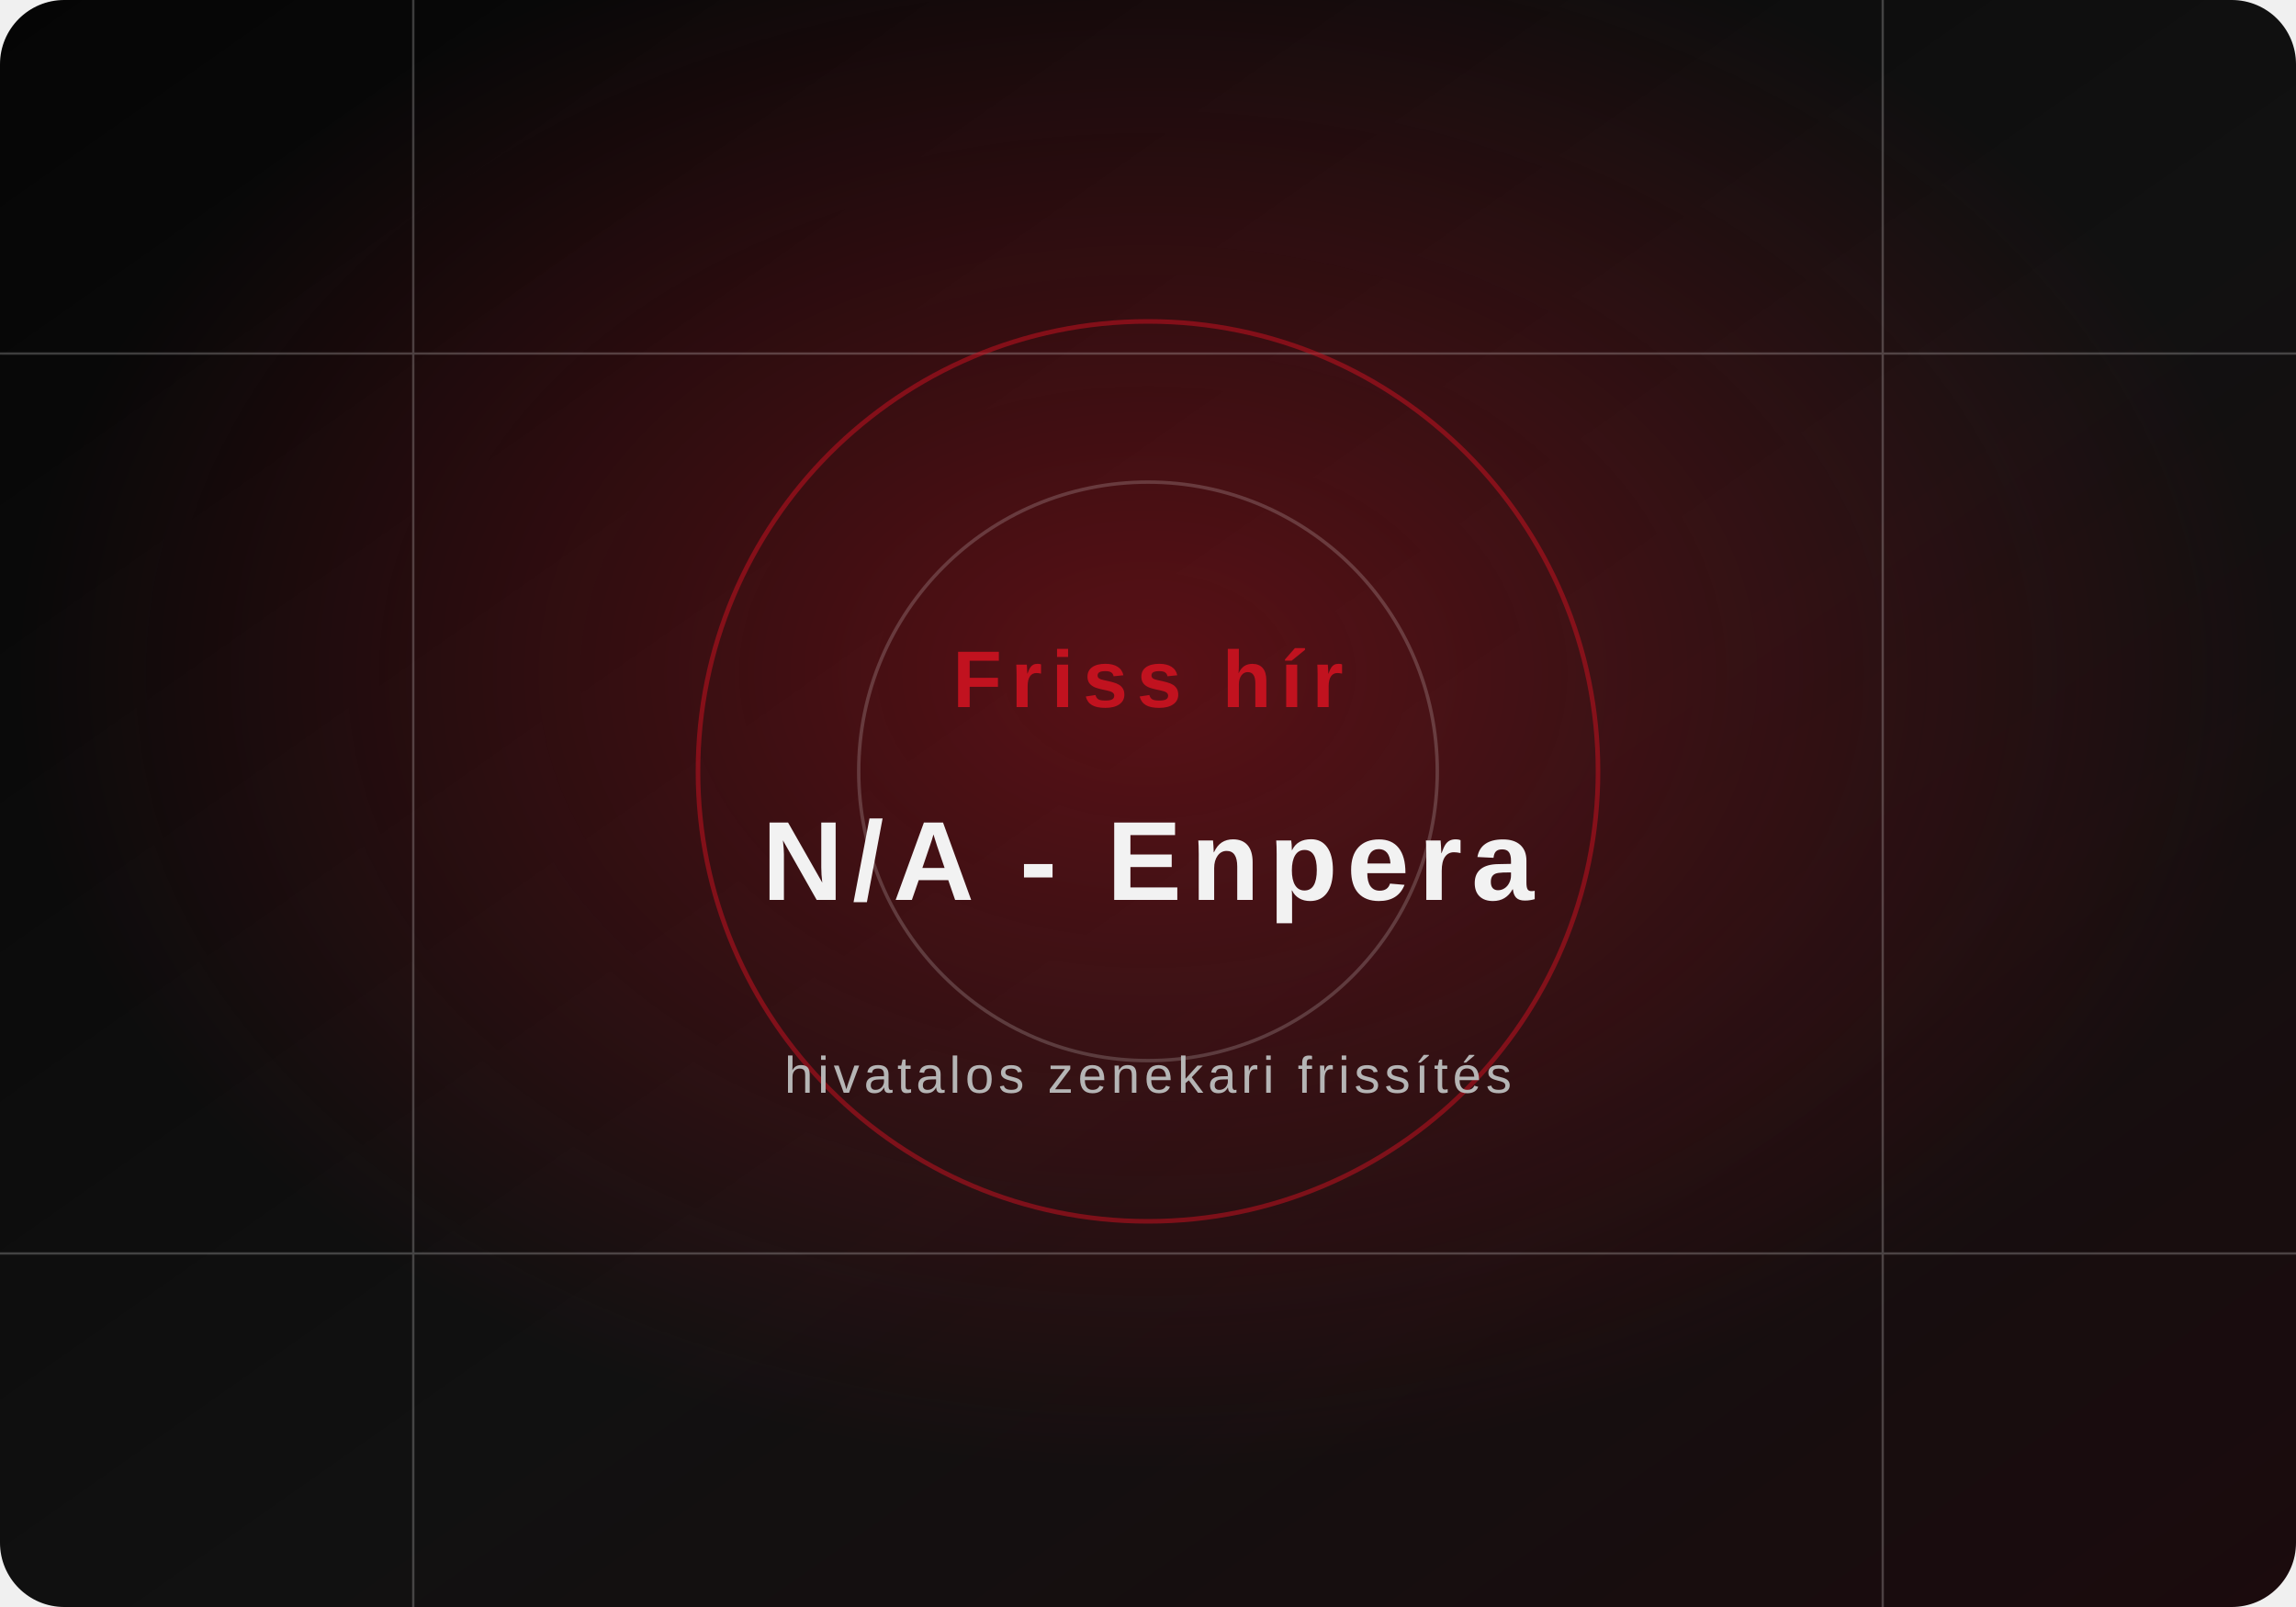
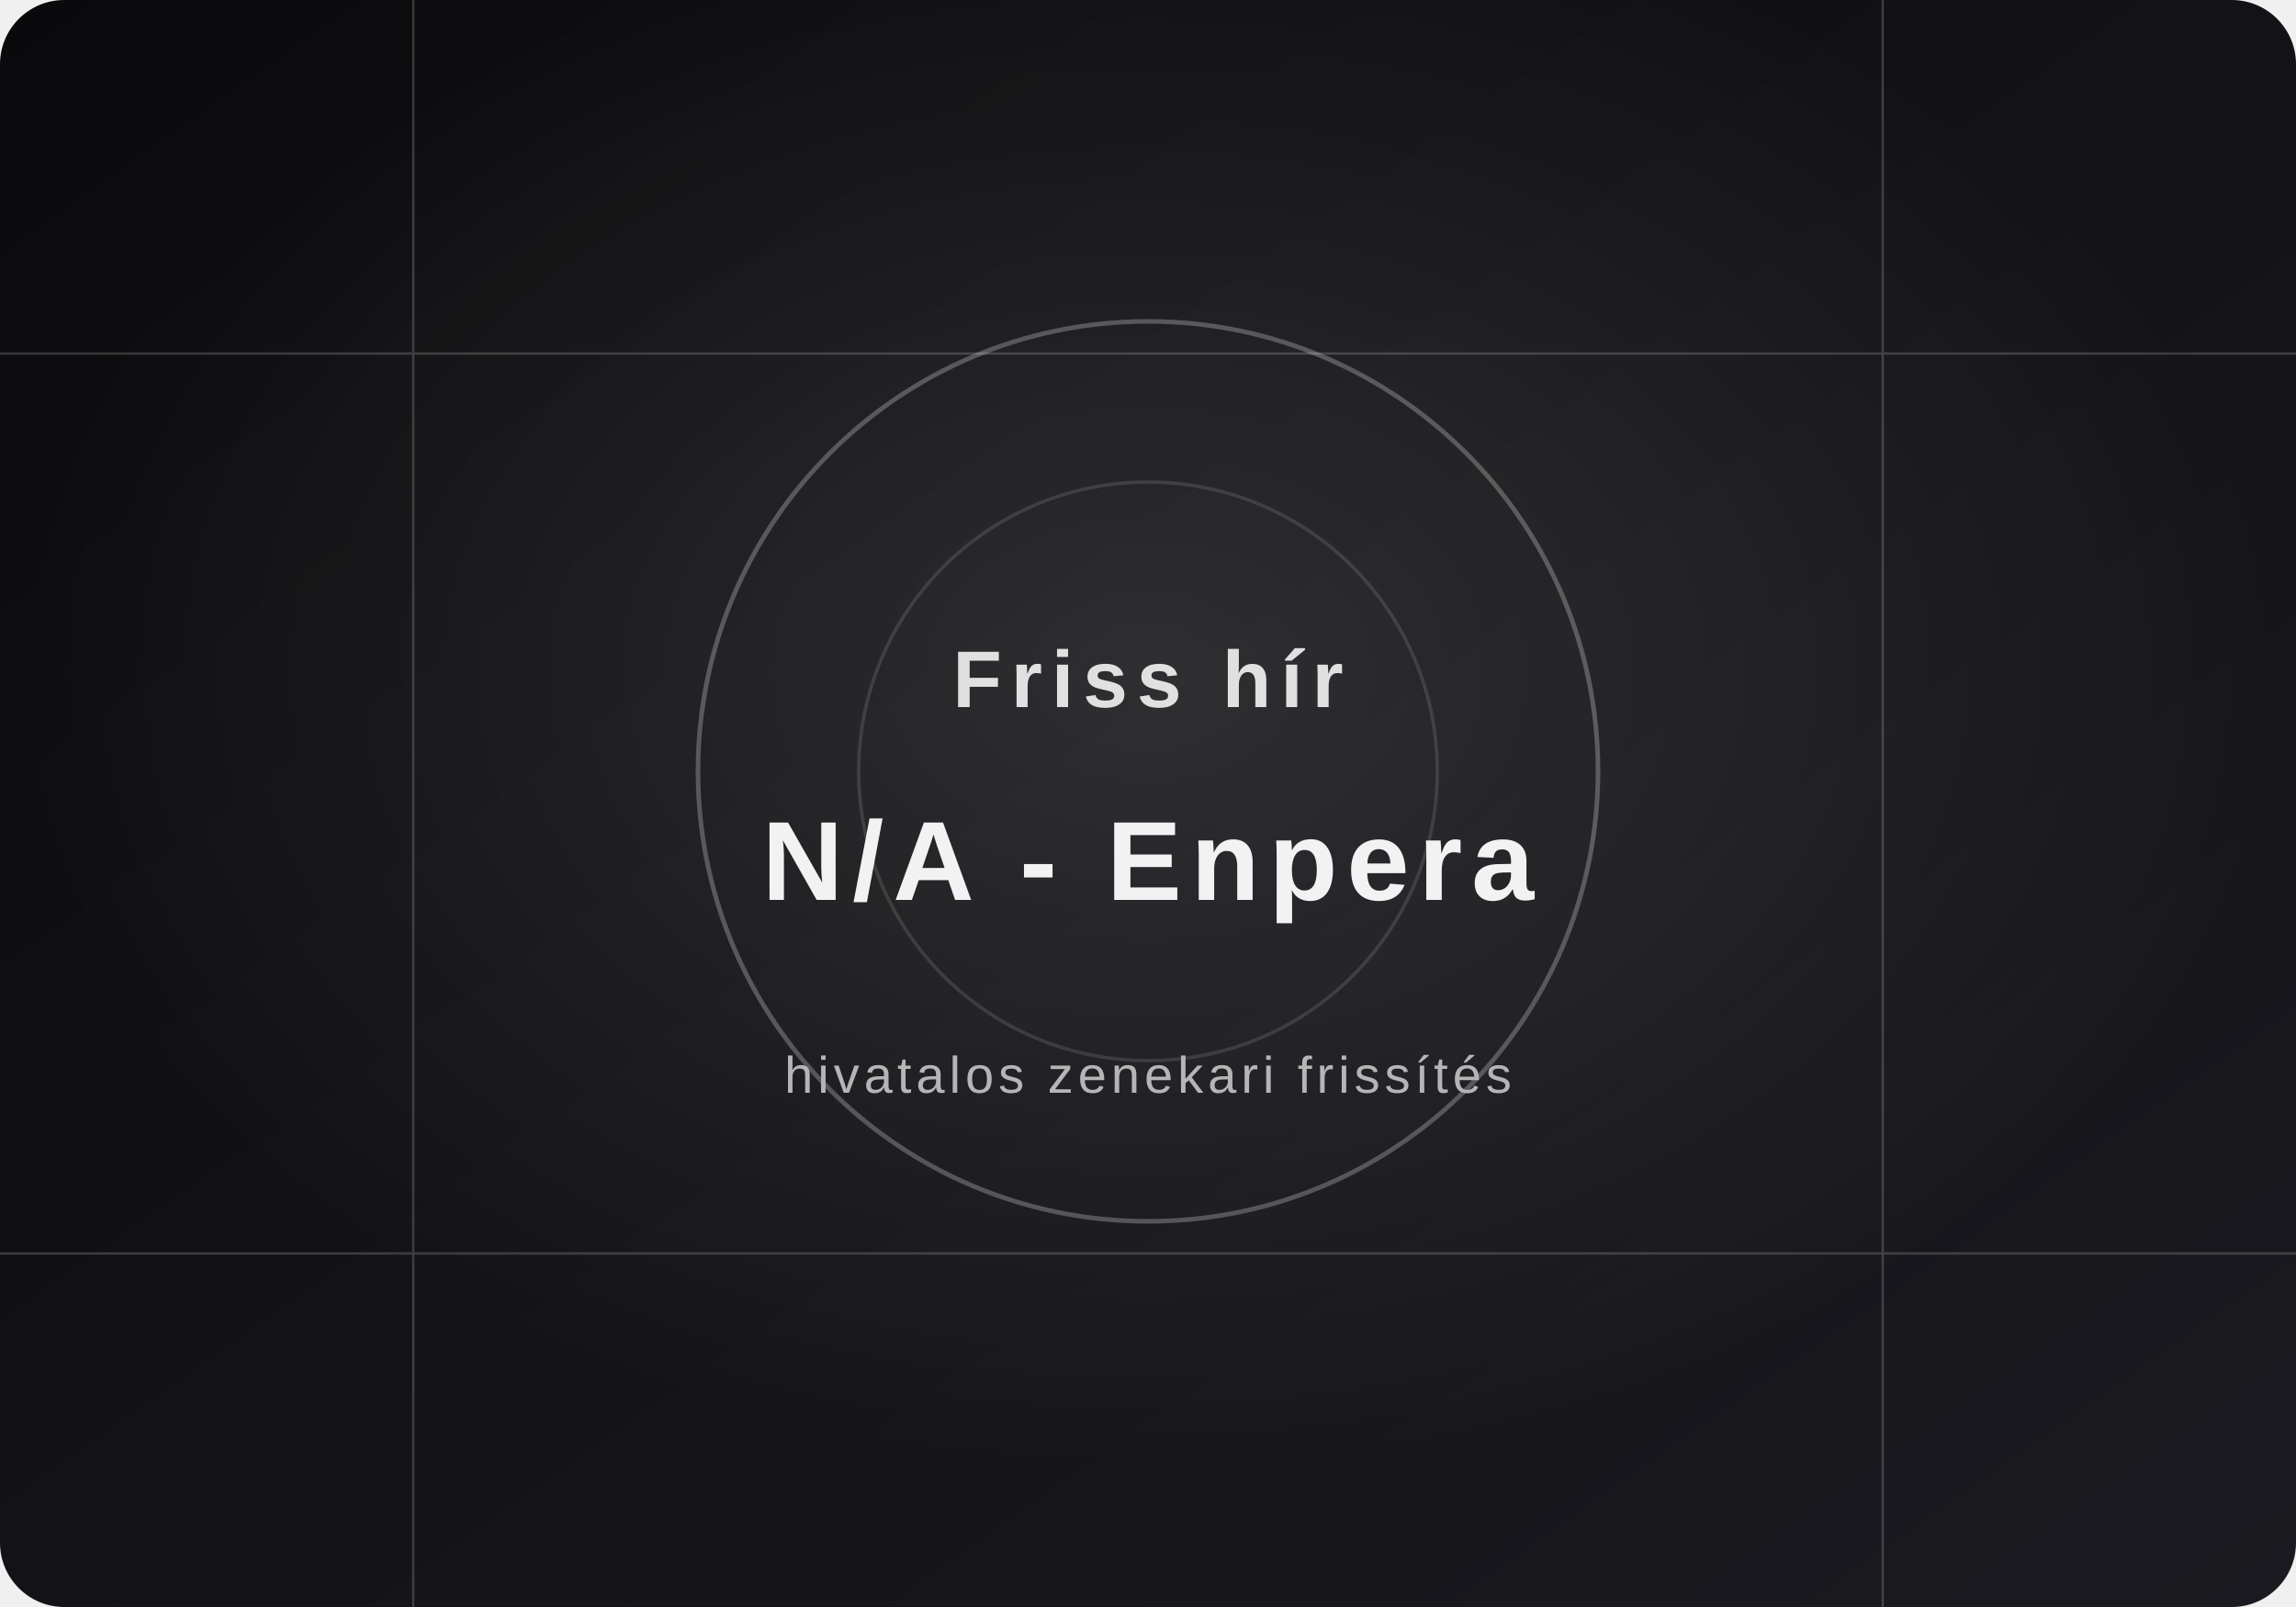
<svg xmlns="http://www.w3.org/2000/svg" width="1000" height="700" viewBox="0 0 1000 700" role="img" aria-labelledby="title desc">
  <defs>
    <linearGradient id="bg" x1="0" y1="0" x2="1" y2="1">
-       <stop offset="0%" stop-color="#050505" />
-       <stop offset="55%" stop-color="#111111" />
-       <stop offset="100%" stop-color="#1b0b0d" />
+       <stop offset="0%" stop-color="#0a0a0c" />
+       <stop offset="55%" stop-color="#141418" />
+       <stop offset="100%" stop-color="#1a1a20" />
    </linearGradient>
    <radialGradient id="glow" cx="50%" cy="42%" r="70%">
-       <stop offset="0%" stop-color="#c1121f" stop-opacity="0.42" />
-       <stop offset="70%" stop-color="#c1121f" stop-opacity="0" />
+       <stop offset="0%" stop-color="#ffffff" stop-opacity="0.12" />
+       <stop offset="70%" stop-color="#ffffff" stop-opacity="0" />
    </radialGradient>
  </defs>
  <rect width="100%" height="100%" fill="url(#bg)" rx="28" />
  <rect width="100%" height="100%" fill="url(#glow)" rx="28" />
-   <g opacity="0.22" stroke="#ffffff">
+   <g opacity="0.18" stroke="#ffffff">
    <path d="M0 154 H1000" stroke-width="1" />
    <path d="M0 546 H1000" stroke-width="1" />
    <path d="M180 0 V700" stroke-width="1" />
    <path d="M820 0 V700" stroke-width="1" />
  </g>
-   <circle cx="500" cy="336" r="196" fill="none" stroke="#c1121f" stroke-opacity="0.55" stroke-width="2" />
-   <circle cx="500" cy="336" r="126" fill="none" stroke="#ffffff" stroke-opacity="0.18" stroke-width="1.5" />
-   <text x="50%" y="44%" text-anchor="middle" font-family="Bahnschrift, 'Segoe UI', Arial, sans-serif" font-size="35.0" letter-spacing="4" font-weight="700" fill="#c1121f">Friss hír</text>
+   <circle cx="500" cy="336" r="196" fill="none" stroke="#ffffff" stroke-opacity="0.25" stroke-width="2" />
+   <circle cx="500" cy="336" r="126" fill="none" stroke="#ffffff" stroke-opacity="0.12" stroke-width="1.5" />
+   <text x="50%" y="44%" text-anchor="middle" font-family="Bahnschrift, 'Segoe UI', Arial, sans-serif" font-size="35.0" letter-spacing="4" font-weight="700" fill="#e0e0e0">Friss hír</text>
  <text x="50%" y="56%" text-anchor="middle" font-family="Bahnschrift, 'Segoe UI', Arial, sans-serif" font-size="49.0" letter-spacing="4" font-weight="900" fill="#f2f2f2">N/A - Enpera</text>
  <text x="50%" y="68%" text-anchor="middle" font-family="Bahnschrift, 'Segoe UI', Arial, sans-serif" font-size="22.4" letter-spacing="2" font-weight="500" fill="#b5b5b5">hivatalos zenekari frissítés</text>
</svg>
